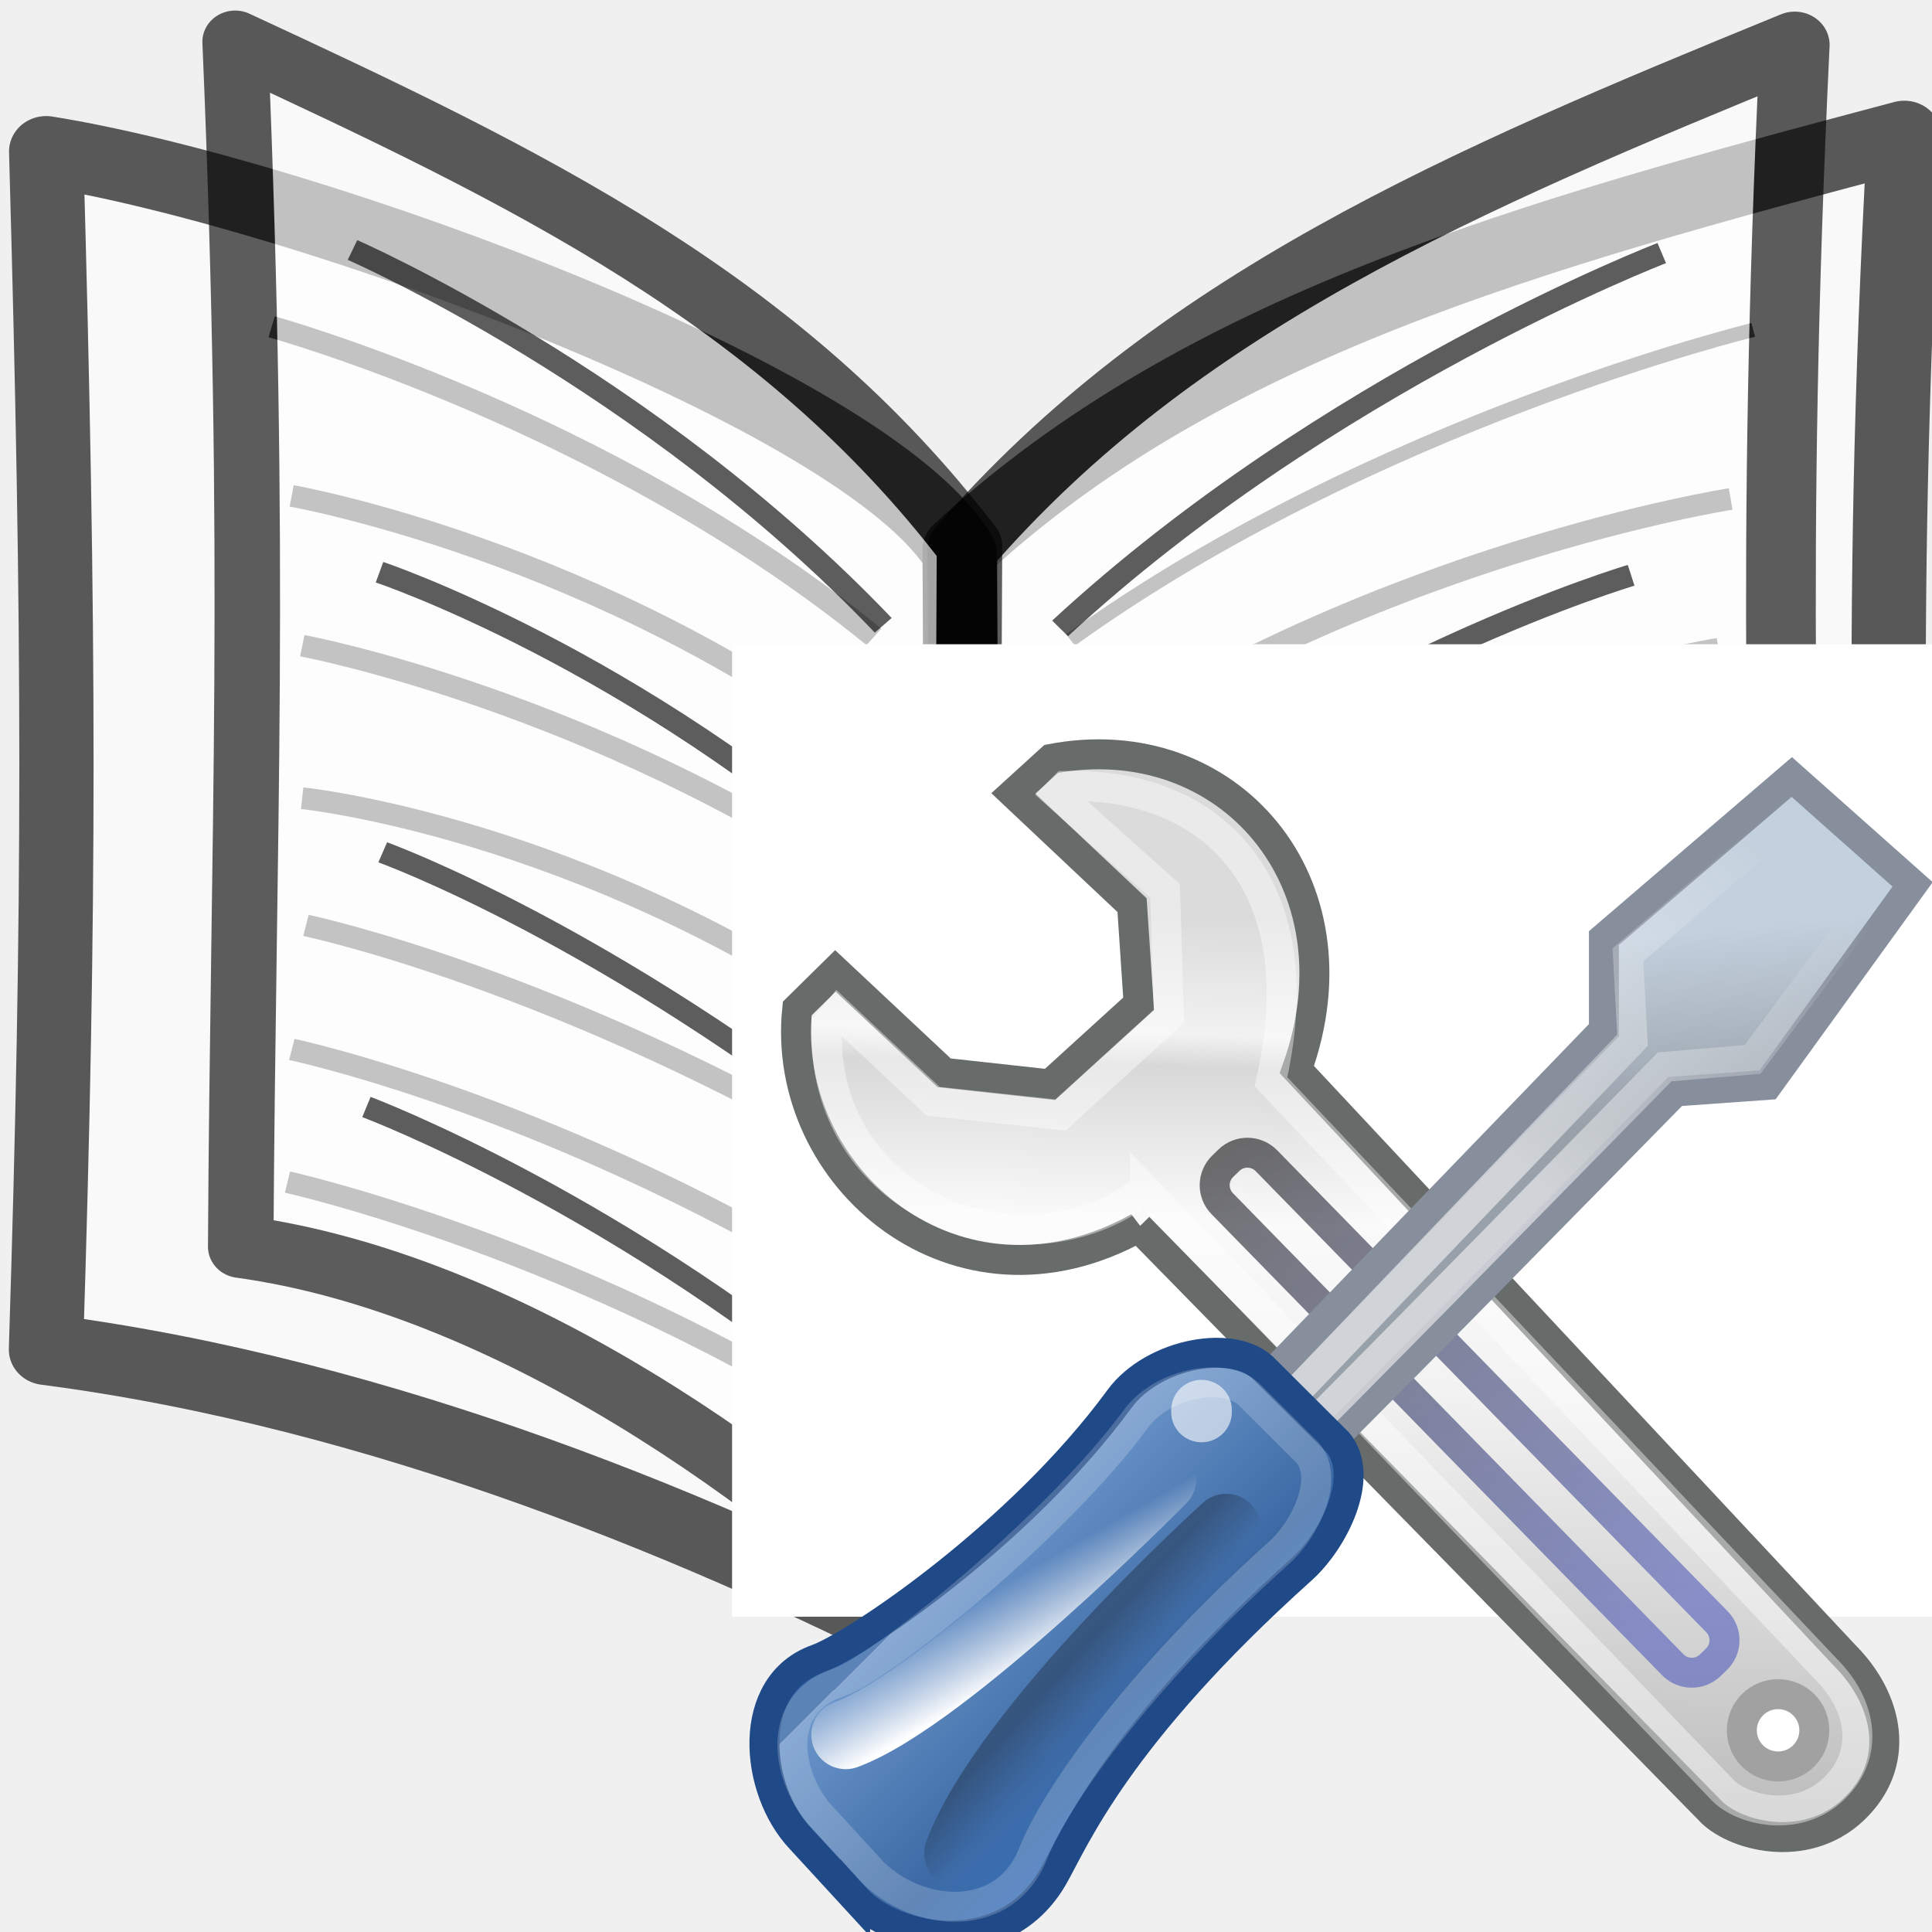
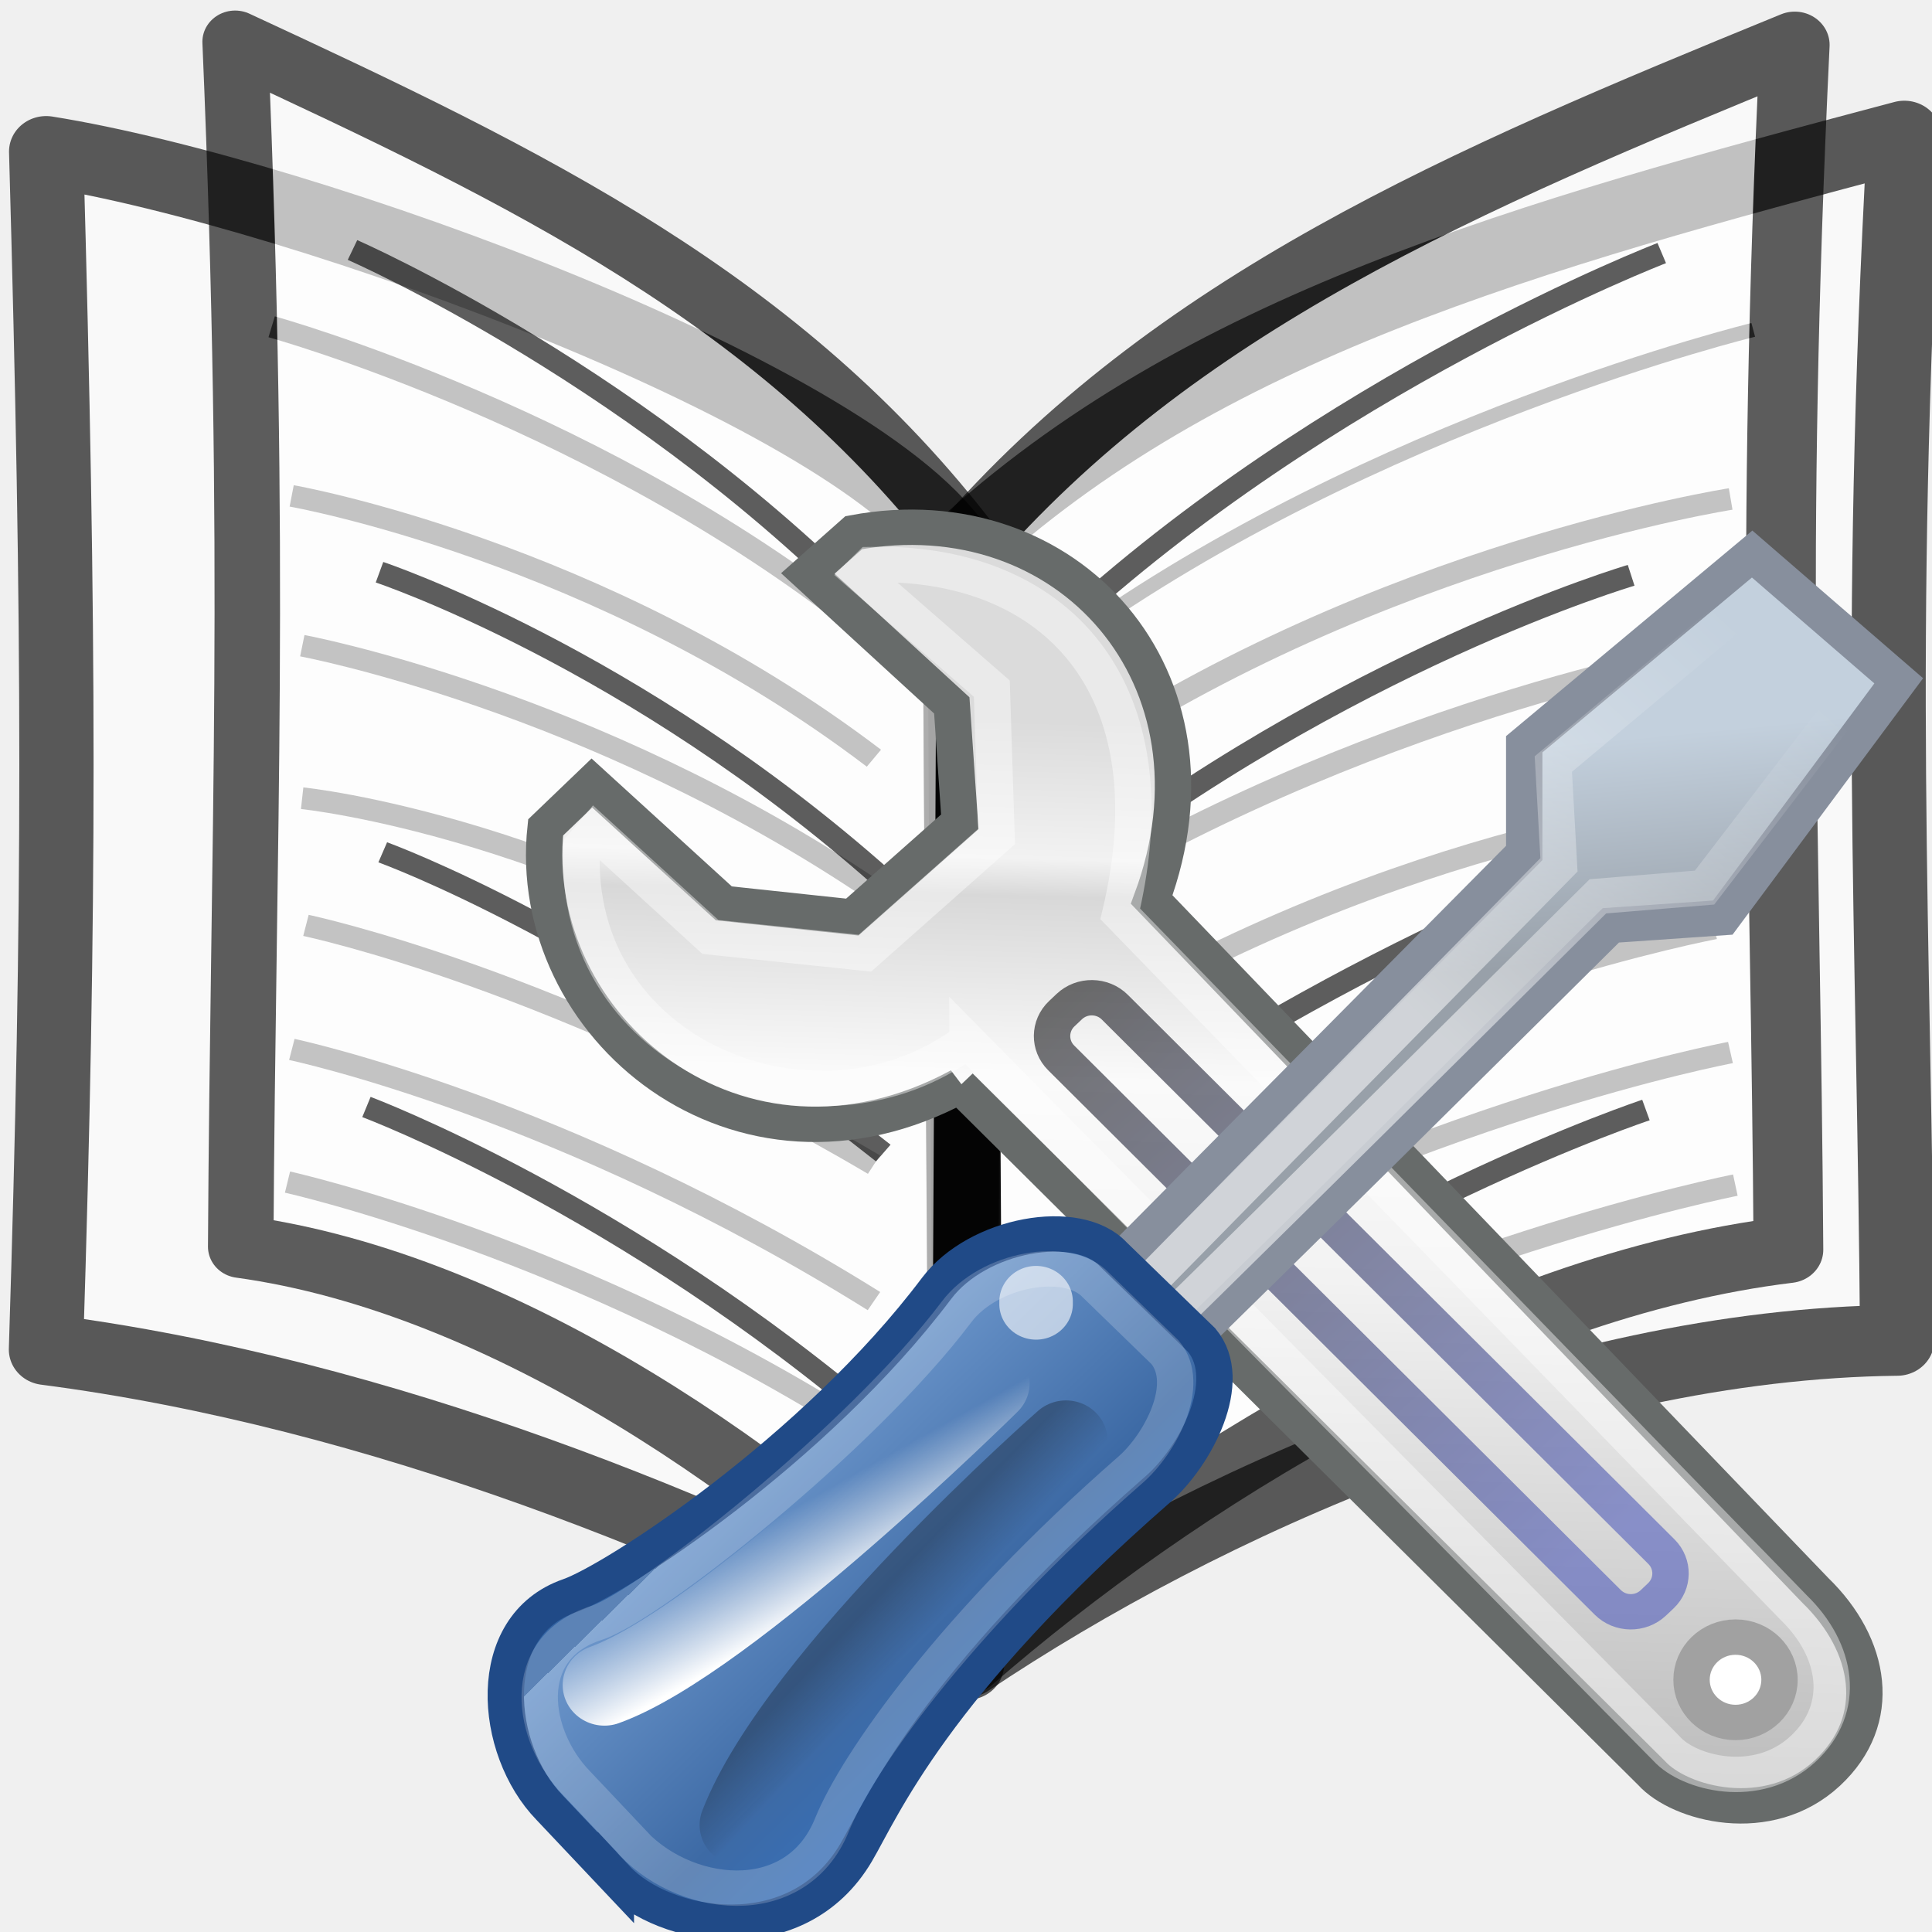
<svg xmlns="http://www.w3.org/2000/svg" xmlns:xlink="http://www.w3.org/1999/xlink" version="1.0" width="26" height="26" id="svg2">
  <defs id="defs4">
    <clipPath id="ba">
      <path style="fill:#ffffff" d="m 0,96 v 60 H 96 V 96 H 0 z m 68,20 c 9.941,0 18,8.059 18,18 0,9.941 -8.059,18 -18,18 -9.941,0 -18,-8.059 -18,-18 0,-9.941 8.059,-18 18,-18 z" id="path125" />
    </clipPath>
    <linearGradient id="bl" y2="5.978" gradientUnits="userSpaceOnUse" x2="69" gradientTransform="matrix(-0.2255,-0.071329,0.05452,-0.20327,7.6326,90.834)" y1="122" x1="69">
      <stop stop-color="#1e71ac" offset="0" id="stop128" />
      <stop stop-color="#81c1e9" offset="1" id="stop130" />
    </linearGradient>
    <linearGradient id="bm" y2="67.706" xlink:href="#a" gradientUnits="userSpaceOnUse" x2="118.33" gradientTransform="matrix(0.39018,0.62586,-0.63862,0.30043,3.5817,-20.909)" y1="87.489" x1="120.65" />
    <linearGradient id="a">
      <stop offset="0" id="stop15" />
      <stop stop-opacity="0" offset="1" id="stop17" />
    </linearGradient>
    <linearGradient id="bn" y2="5.978" gradientUnits="userSpaceOnUse" x2="69" gradientTransform="matrix(-0.2255,-0.071329,0.05452,-0.20327,7.6018,90.825)" y1="122" x1="69">
      <stop stop-color="#cd2323" offset="0" id="stop134" />
      <stop stop-color="#ef7474" offset="1" id="stop136" />
    </linearGradient>
    <linearGradient id="ao" y2="67.706" xlink:href="#a" gradientUnits="userSpaceOnUse" x2="118.33" y1="87.489" x1="120.65" />
    <clipPath id="aq">
      <path style="fill:url(#linearGradient4033)" d="m 118,56 c -9.941,0 -18,8.059 -18,18 0,9.941 8.059,18 18,18 9.73,0 17.637,-7.725 17.969,-17.375 v -1.25 C 135.639,63.725 127.729,56 117.999,56 z m -6,10.75 c 5.949,0.057 10.832,4.941 11.031,10.875 l 3.75,0.031 -6,8.719 -6.156,-8.812 3.969,0.031 c -0.251,-4.906 -4.489,-9.951 -11.719,-9.625 1.522,-0.801 3.272,-1.237 5.125,-1.219 z" id="path122" />
    </clipPath>
    <linearGradient id="bo" y2="5.184" xlink:href="#an" gradientUnits="userSpaceOnUse" x2="84.36" gradientTransform="matrix(0.21868,0.069171,-0.053262,0.19858,-13.124,56.327)" y1="79.417" x1="84.36" />
    <linearGradient id="an">
      <stop stop-color="#fff" offset="0" id="stop65" />
      <stop stop-color="#fff" stop-opacity=".498" offset=".433" id="stop67" />
      <stop stop-color="#fff" stop-opacity="0" offset="1" id="stop69" />
    </linearGradient>
    <linearGradient id="bp" y2="67.706" xlink:href="#a" gradientUnits="userSpaceOnUse" x2="118.33" gradientTransform="matrix(-0.39018,-0.62586,0.63862,-0.30043,-9.9736,166.82)" y1="87.489" x1="120.65" />
    <linearGradient y2="67.706" x2="118.33" y1="87.489" x1="120.65" gradientUnits="userSpaceOnUse" id="linearGradient3263" xlink:href="#a" />
    <linearGradient y2="5.184" x2="84.36" y1="79.417" x1="84.36" gradientTransform="matrix(-0.21868,-0.069171,0.053262,-0.19858,6.7324,89.587)" gradientUnits="userSpaceOnUse" id="linearGradient3265" xlink:href="#an" />
    <linearGradient xlink:href="#i" id="linearGradient4444" gradientUnits="userSpaceOnUse" gradientTransform="matrix(0.771702,0,0,0.7696371,58.46929,27.52535)" x1="19.648" y1="42.254" x2="20.631" y2="6.776" />
    <linearGradient id="i" y2="6.776" gradientUnits="userSpaceOnUse" x2="20.631" gradientTransform="matrix(0.87827,0,0,0.87827,56.157,5.6701)" y1="42.254" x1="19.648">
      <stop stop-color="#b6b6b6" offset="0" id="stop3120" />
      <stop stop-color="#f2f2f2" offset=".5" id="stop3122" />
      <stop stop-color="#fafafa" offset=".676" id="stop3124" />
      <stop stop-color="#d8d8d8" offset=".841" id="stop3126" />
      <stop stop-color="#f2f2f2" offset=".875" id="stop3128" />
      <stop stop-color="#dbdbdb" offset="1" id="stop3130" />
    </linearGradient>
    <linearGradient xlink:href="#j" id="linearGradient4446" gradientUnits="userSpaceOnUse" gradientTransform="matrix(0.7706437,0,0,0.7706968,60.49041,-22.58127)" x1="50.153" y1="-3.632" x2="25.291" y2="-4.3" />
    <linearGradient id="j" y2="-4.3" gradientUnits="userSpaceOnUse" x2="25.291" gradientTransform="matrix(0.87827,0,0,0.87827,43.255,-36.26)" y1="-3.632" x1="50.153">
      <stop stop-color="#fff" offset="0" id="stop3133" style="stop-color:#4754ba;stop-opacity:1;" />
      <stop offset="1" id="stop3135" />
    </linearGradient>
    <linearGradient xlink:href="#k" id="linearGradient4448" gradientUnits="userSpaceOnUse" gradientTransform="matrix(0.771702,0,0,0.7696371,58.74167,28.06954)" x1="38.228" y1="13.603" x2="37.535" y2="6.629" />
    <linearGradient id="k" y2="6.629" gradientUnits="userSpaceOnUse" x2="37.535" gradientTransform="matrix(0.87827,0,0,0.87827,56.467,6.2911)" y1="13.603" x1="38.228">
      <stop stop-color="#98a0a9" offset="0" id="stop3138" />
      <stop stop-color="#c3d0dd" offset="1" id="stop3140" />
    </linearGradient>
    <linearGradient xlink:href="#l" id="linearGradient4450" gradientUnits="userSpaceOnUse" gradientTransform="matrix(0.8786615,0,0,0.8763104,56.24012,23.17212)" x1="31.177" y1="19.822" x2="40.859" y2="9.657" />
    <linearGradient id="l" y2="9.657" gradientUnits="userSpaceOnUse" x2="40.859" gradientTransform="translate(53.62,0.70241)" y1="19.822" x1="31.177">
      <stop stop-color="#fff" offset="0" id="stop3143" />
      <stop stop-color="#fff" stop-opacity="0" offset="1" id="stop3145" />
    </linearGradient>
    <linearGradient xlink:href="#m" id="linearGradient4452" gradientUnits="userSpaceOnUse" gradientTransform="matrix(0.771702,0,0,0.7696371,58.46929,27.52535)" x1="9.75" y1="32.284" x2="16.915" y2="39.443" />
    <linearGradient id="m" y2="39.443" gradientUnits="userSpaceOnUse" x2="16.915" gradientTransform="matrix(0.87827,0,0,0.87827,56.157,5.6701)" y1="32.284" x1="9.75">
      <stop stop-color="#3465a4" offset="0" id="stop3148" />
      <stop stop-color="#9fbce1" offset="0" id="stop3150" />
      <stop stop-color="#6b95ca" offset="0" id="stop3152" />
      <stop stop-color="#3d6aa5" offset=".75" id="stop3154" />
      <stop stop-color="#386eb4" offset="1" id="stop3156" />
    </linearGradient>
    <linearGradient xlink:href="#n" id="linearGradient4454" gradientUnits="userSpaceOnUse" gradientTransform="matrix(0.8850757,-0.02310392,0.02316591,0.8827074,57.63983,23.24151)" x1="12.005" y1="35.688" x2="10.651" y2="33.195" />
    <linearGradient id="n" y2="33.195" gradientUnits="userSpaceOnUse" x2="10.651" gradientTransform="matrix(1.0073,-0.026365,0.026365,1.0073,55.213,0.7816)" y1="35.688" x1="12.005">
      <stop stop-color="#fff" offset="0" id="stop3159" />
      <stop stop-color="#fff" stop-opacity="0" offset="1" id="stop3161" />
    </linearGradient>
    <linearGradient xlink:href="#o" id="linearGradient4456" gradientUnits="userSpaceOnUse" gradientTransform="matrix(0.7715526,-0.0151812,0.01522193,0.7694881,58.14067,26.73685)" x1="14.018" y1="36.943" x2="15.416" y2="38.268" />
    <linearGradient id="o" y2="38.268" gradientUnits="userSpaceOnUse" x2="15.416" gradientTransform="matrix(0.8781,-0.017324,0.017324,0.8781,55.783,4.7703)" y1="36.943" x1="14.018">
      <stop offset="0" id="stop3164" />
      <stop stop-opacity="0" offset="1" id="stop3166" />
    </linearGradient>
    <linearGradient y2="38.268" x2="15.416" y1="36.943" x1="14.018" gradientTransform="matrix(0.7715526,-0.0151812,0.01522193,0.7694881,58.14067,26.73685)" gradientUnits="userSpaceOnUse" id="linearGradient3113" xlink:href="#o" />
  </defs>
  <g id="g2983" transform="matrix(0.6706506,0,0,0.6395933,-0.722147,-0.2571104)">
    <path style="opacity:0.629;fill:#ffffff;fill-rule:evenodd;stroke:#000000;stroke-width:1.49;stroke-linejoin:round" d="M 20.333,12.035 C 18.445,8.761 7.188,4.457 2.003,3.589 2.276,13.787 2.282,19.371 1.999,28.798 8.763,29.719 15.302,32.559 20.481,35.368 c 0,1.371 -0.148,-22.51 -0.148,-23.333 z" id="path37" />
    <path style="opacity:0.629;fill:#ffffff;fill-rule:evenodd;stroke:#000000;stroke-width:1.49;stroke-linejoin:round" d="M 20.333,11.97 C 25.181,7.274 31.736,5.362 39.29,3.266 38.72,14.175 39.085,19.823 39.146,28.604 c -6.838,0.08 -13.929,3.438 -18.665,6.764 0,-0.051 -0.148,-22.575 -0.148,-23.397 z" id="path39" />
    <path style="opacity:0.629;fill:none;stroke:#000000;stroke-width:0.298" d="m 36.258,7.343 c 0,0 -7.633,1.948 -13.7,6.524" id="path49" />
    <path style="opacity:0.629;fill:none;stroke:#000000;stroke-width:0.457" d="m 35.805,10.901 c 0,0 -7.023,1.14 -13.244,5.519" id="path51" />
    <path style="opacity:0.629;fill:none;stroke:#000000;stroke-width:0.457" d="m 35.563,14.053 c 0,0 -6.549,1.123 -13.003,5.152" id="path53" />
    <path style="opacity:0.629;fill:none;stroke:#000000;stroke-width:0.457" d="m 35.566,17.261 c 0,0 -6.346,0.592 -13.006,4.875" id="path55" />
    <path style="opacity:0.629;fill:none;stroke:#000000;stroke-width:0.457" d="m 35.48,19.937 c -0.074,0.016 -5.755,1.122 -12.92,5.033" id="path57" />
    <path style="opacity:0.629;fill:none;stroke:#000000;stroke-width:0.457" d="m 35.801,22.548 c -0.074,0.016 -6.169,1.213 -13.241,5.295" id="path59" />
    <path style="opacity:0.629;fill:none;stroke:#000000;stroke-width:0.457" d="m 35.899,25.338 c 0,0 -6.67,1.368 -13.34,5.368" id="path61" />
    <path style="opacity:0.629;fill:#ffffff;fill-rule:evenodd;stroke:#000000;stroke-width:1.399;stroke-linejoin:round" d="M 20.385,11.951 C 24.658,6.768 30.435,4.199 37.091,1.346 36.589,12.312 36.911,17.924 36.964,26.698 c -6.026,0.765 -12.275,4.834 -16.448,8.635 0,-0.051 -0.13,-22.56 -0.13,-23.383 z" id="path63" />
    <path style="opacity:0.629;fill:none;stroke:#000000;stroke-width:0.457" d="m 34.422,5.727 c 0,0 -6.727,2.713 -12.073,7.897" id="path65" />
    <path style="opacity:0.629;fill:none;stroke:#000000;stroke-width:0.457" d="m 33.808,12.507 c 0,0 -5.771,1.78 -11.459,6.455" id="path67" />
    <path style="opacity:0.629;fill:none;stroke:#000000;stroke-width:0.457" d="m 33.734,18.4 c -0.065,0.024 -5.071,1.699 -11.386,6.328" id="path69" />
    <path style="opacity:0.629;fill:none;stroke:#000000;stroke-width:0.457" d="m 34.105,23.758 c 0,0 -5.878,2.037 -11.756,6.705" id="path71" />
    <path style="opacity:0.629;fill:none;stroke:#000000;stroke-width:0.457" d="m 6.528,7.278 c 0,0 6.733,1.948 12.085,6.524" id="path73" />
    <path style="opacity:0.629;fill:none;stroke:#000000;stroke-width:0.457" d="m 6.93,10.836 c 0,0 6.195,1.14 11.683,5.519" id="path75" />
    <path style="opacity:0.629;fill:none;stroke:#000000;stroke-width:0.457" d="m 7.143,13.988 c 0,0 5.777,1.123 11.47,5.152" id="path77" />
    <path style="opacity:0.629;fill:none;stroke:#000000;stroke-width:0.457" d="m 7.14,17.197 c 0,0 5.598,0.592 11.473,4.875" id="path79" />
    <path style="opacity:0.629;fill:none;stroke:#000000;stroke-width:0.457" d="m 7.216,19.873 c 0.065,0.016 5.076,1.122 11.397,5.033" id="path81" />
    <path style="opacity:0.629;fill:none;stroke:#000000;stroke-width:0.457" d="m 6.933,22.483 c 0.065,0.016 5.442,1.213 11.681,5.295" id="path83" />
    <path style="opacity:0.629;fill:none;stroke:#000000;stroke-width:0.457" d="m 6.846,25.274 c 0,0 5.884,1.368 11.767,5.368" id="path85" />
    <path style="opacity:0.629;fill:#ffffff;fill-rule:evenodd;stroke:#000000;stroke-width:1.314;stroke-linejoin:round" d="M 20.531,11.886 C 16.762,6.703 11.666,4.135 5.795,1.281 6.237,12.247 5.954,17.859 5.907,26.634 c 5.315,0.765 10.828,4.834 14.509,8.635 0,-0.051 0.115,-22.56 0.115,-23.383 z" id="path87" />
    <path style="opacity:0.629;fill:none;stroke:#000000;stroke-width:0.457" d="m 8.15,5.662 c 0,0 5.933,2.713 10.65,7.897" id="path89" />
    <path style="opacity:0.629;fill:none;stroke:#000000;stroke-width:0.457" d="m 8.692,12.442 c 0,0 5.091,1.78 10.108,6.455" id="path91" />
    <path style="opacity:0.629;fill:none;stroke:#000000;stroke-width:0.457" d="m 8.757,18.335 c 0.058,0.024 4.473,1.699 10.044,6.328" id="path93" />
    <path style="opacity:0.629;fill:none;stroke:#000000;stroke-width:0.457" d="m 8.43,23.694 c 0,0 5.185,2.037 10.37,6.705" id="path95" />
  </g>
-   <rect style="fill:#ffffff;fill-opacity:1;stroke:none" id="rect3143" width="16.18" height="13.087" x="9.852" y="8.67" />
-   <g id="g4431" transform="matrix(0.4598514,0,0,0.4598514,-17.77436,-2.687926)">
+   <g id="g4431" transform="matrix(0.5578706,0,0,0.5430184,-27.23632,-8.065549)">
    <path style="color:#000000;fill:url(#linearGradient4444);stroke:#676b6a;stroke-width:0.877;stroke-opacity:1" d="m 71.973,41.764 16.688,17.028 c 0.675,0.77 2.815,1.365 4.244,0 1.38,-1.318 1.061,-3.175 -0.289,-4.522 L 76.604,37.146 c 1.977,-5.477 -2.024,-10.078 -7.186,-9.092 l -1.109,1.01 3.473,3.271 0.193,2.886 -2.593,2.36 -3.099,-0.34 -3.183,-2.982 -1.116,1.1 c -0.519,4.944 4.664,9.362 9.99,6.404 z" id="path3174" />
    <path style="opacity:0.426;color:#000000;fill:none;stroke:#ffffff;stroke-width:0.877" d="m 72.159,40.646 16.873,17.551 c 0.523,0.596 2.179,1.056 3.286,0 1.069,-1.02 0.821,-2.458 -0.224,-3.5 L 75.846,37.502 c 1.068,-4.615 -0.667,-7.507 -3.7,-8.38 -0.711,-0.205 -1.493,-0.298 -2.327,-0.278 l -0.237,0.24 3.166,2.836 0.114,3.665 -3.175,2.891 -3.728,-0.402 -2.791,-2.621 -0.31,0.377 c -0.275,5.231 5.704,7.611 9.301,4.817 z" id="path3176" />
    <rect style="opacity:0.554;color:#000000;fill:none;stroke:url(#linearGradient4446);stroke-width:0.877;stroke-miterlimit:4;stroke-dasharray:none" transform="matrix(0.698899,0.7152204,-0.7170898,0.6969808,0,0)" rx="0.776" ry="0.776" height="1.804" width="20.417" y="-26.327" x="80.546" id="rect3178" />
    <path style="color:#000000;fill:url(#linearGradient4448);stroke:#878f9d;stroke-width:0.877" d="M 76.008,49.571 C 76.741,48.945 87.68,37.786 87.68,37.786 l 2.701,-0.192 4.244,-5.868 -3.536,-3.142 -5.498,4.714 v 2.694 L 74.402,47.584 c -0.531,0.529 0.932,2.565 1.607,1.987 z" id="path3180" />
    <path style="opacity:0.54;color:#000000;fill:none;stroke:url(#linearGradient4450);stroke-width:0.877" d="M 75.924,48.66 C 76.492,48.174 87.368,37.067 87.368,37.067 l 2.573,-0.217 3.703,-4.962 -2.539,-2.234 -4.812,4.134 0.136,2.498 -11.138,11.648 c -0.412,0.411 0.109,1.174 0.633,0.726 z" id="path3182" />
    <path style="color:#000000;fill:url(#linearGradient4452);stroke:#204a87;stroke-width:0.877" d="m 63.678,61.389 c 1.157,1.284 4.37,1.865 5.795,-0.622 0.621,-1.084 1.84,-4.121 7.276,-9.001 0.913,-0.819 1.88,-2.691 1.06,-3.701 l -2.122,-2.116 c -0.868,-0.962 -3.281,-0.513 -4.271,0.833 -2.951,4.028 -7.773,7.234 -8.86,7.621 -2.081,0.741 -1.846,3.8 -0.47,5.255 l 1.592,1.732 z" id="path3184" />
    <path style="color:#000000;fill:#ffffff;stroke:#a1a1a1;stroke-width:0.877" d="m 91.749,56.483 a 1.061,1.058 0 0 1 -2.122,0 1.061,1.058 0 1 1 2.122,0 z" id="path3186" />
    <path style="opacity:0.602;color:#000000;fill:#ffffff" d="m 74.702,47.14 a 0.887,0.884 0 1 1 -1.773,0 0.887,0.884 0 1 1 1.773,0 z" id="path3188" />
    <path style="color:#000000;fill:none;stroke:url(#linearGradient4454);stroke-width:2.013;stroke-linecap:round;stroke-linejoin:round" d="m 72.653,49.132 c 0,0 -6.3,6.397 -9.251,7.481" id="path3190" />
    <path style="opacity:0.199;color:#000000;fill:none;stroke:#ffffff;stroke-width:0.877" d="m 63.978,60.404 c 1.266,1.53 4.041,1.894 4.913,-0.325 0.599,-1.524 2.929,-4.965 7.203,-8.801 0.718,-0.644 1.478,-2.116 0.834,-2.91 l -1.668,-1.664 c -0.682,-0.756 -2.58,-0.404 -3.358,0.655 -2.32,3.166 -7.454,7.308 -8.695,7.716 -1.921,0.632 -1.561,2.823 -0.479,3.967 l 1.251,1.361 z" id="path3192" />
    <path style="opacity:0.278;color:#000000;fill:none;stroke:url(#linearGradient3113);stroke-width:2.013;stroke-linecap:round;stroke-linejoin:round" d="m 74.537,50.566 c 0,0 -6.434,5.799 -7.832,9.517" id="path3194" />
  </g>
</svg>
